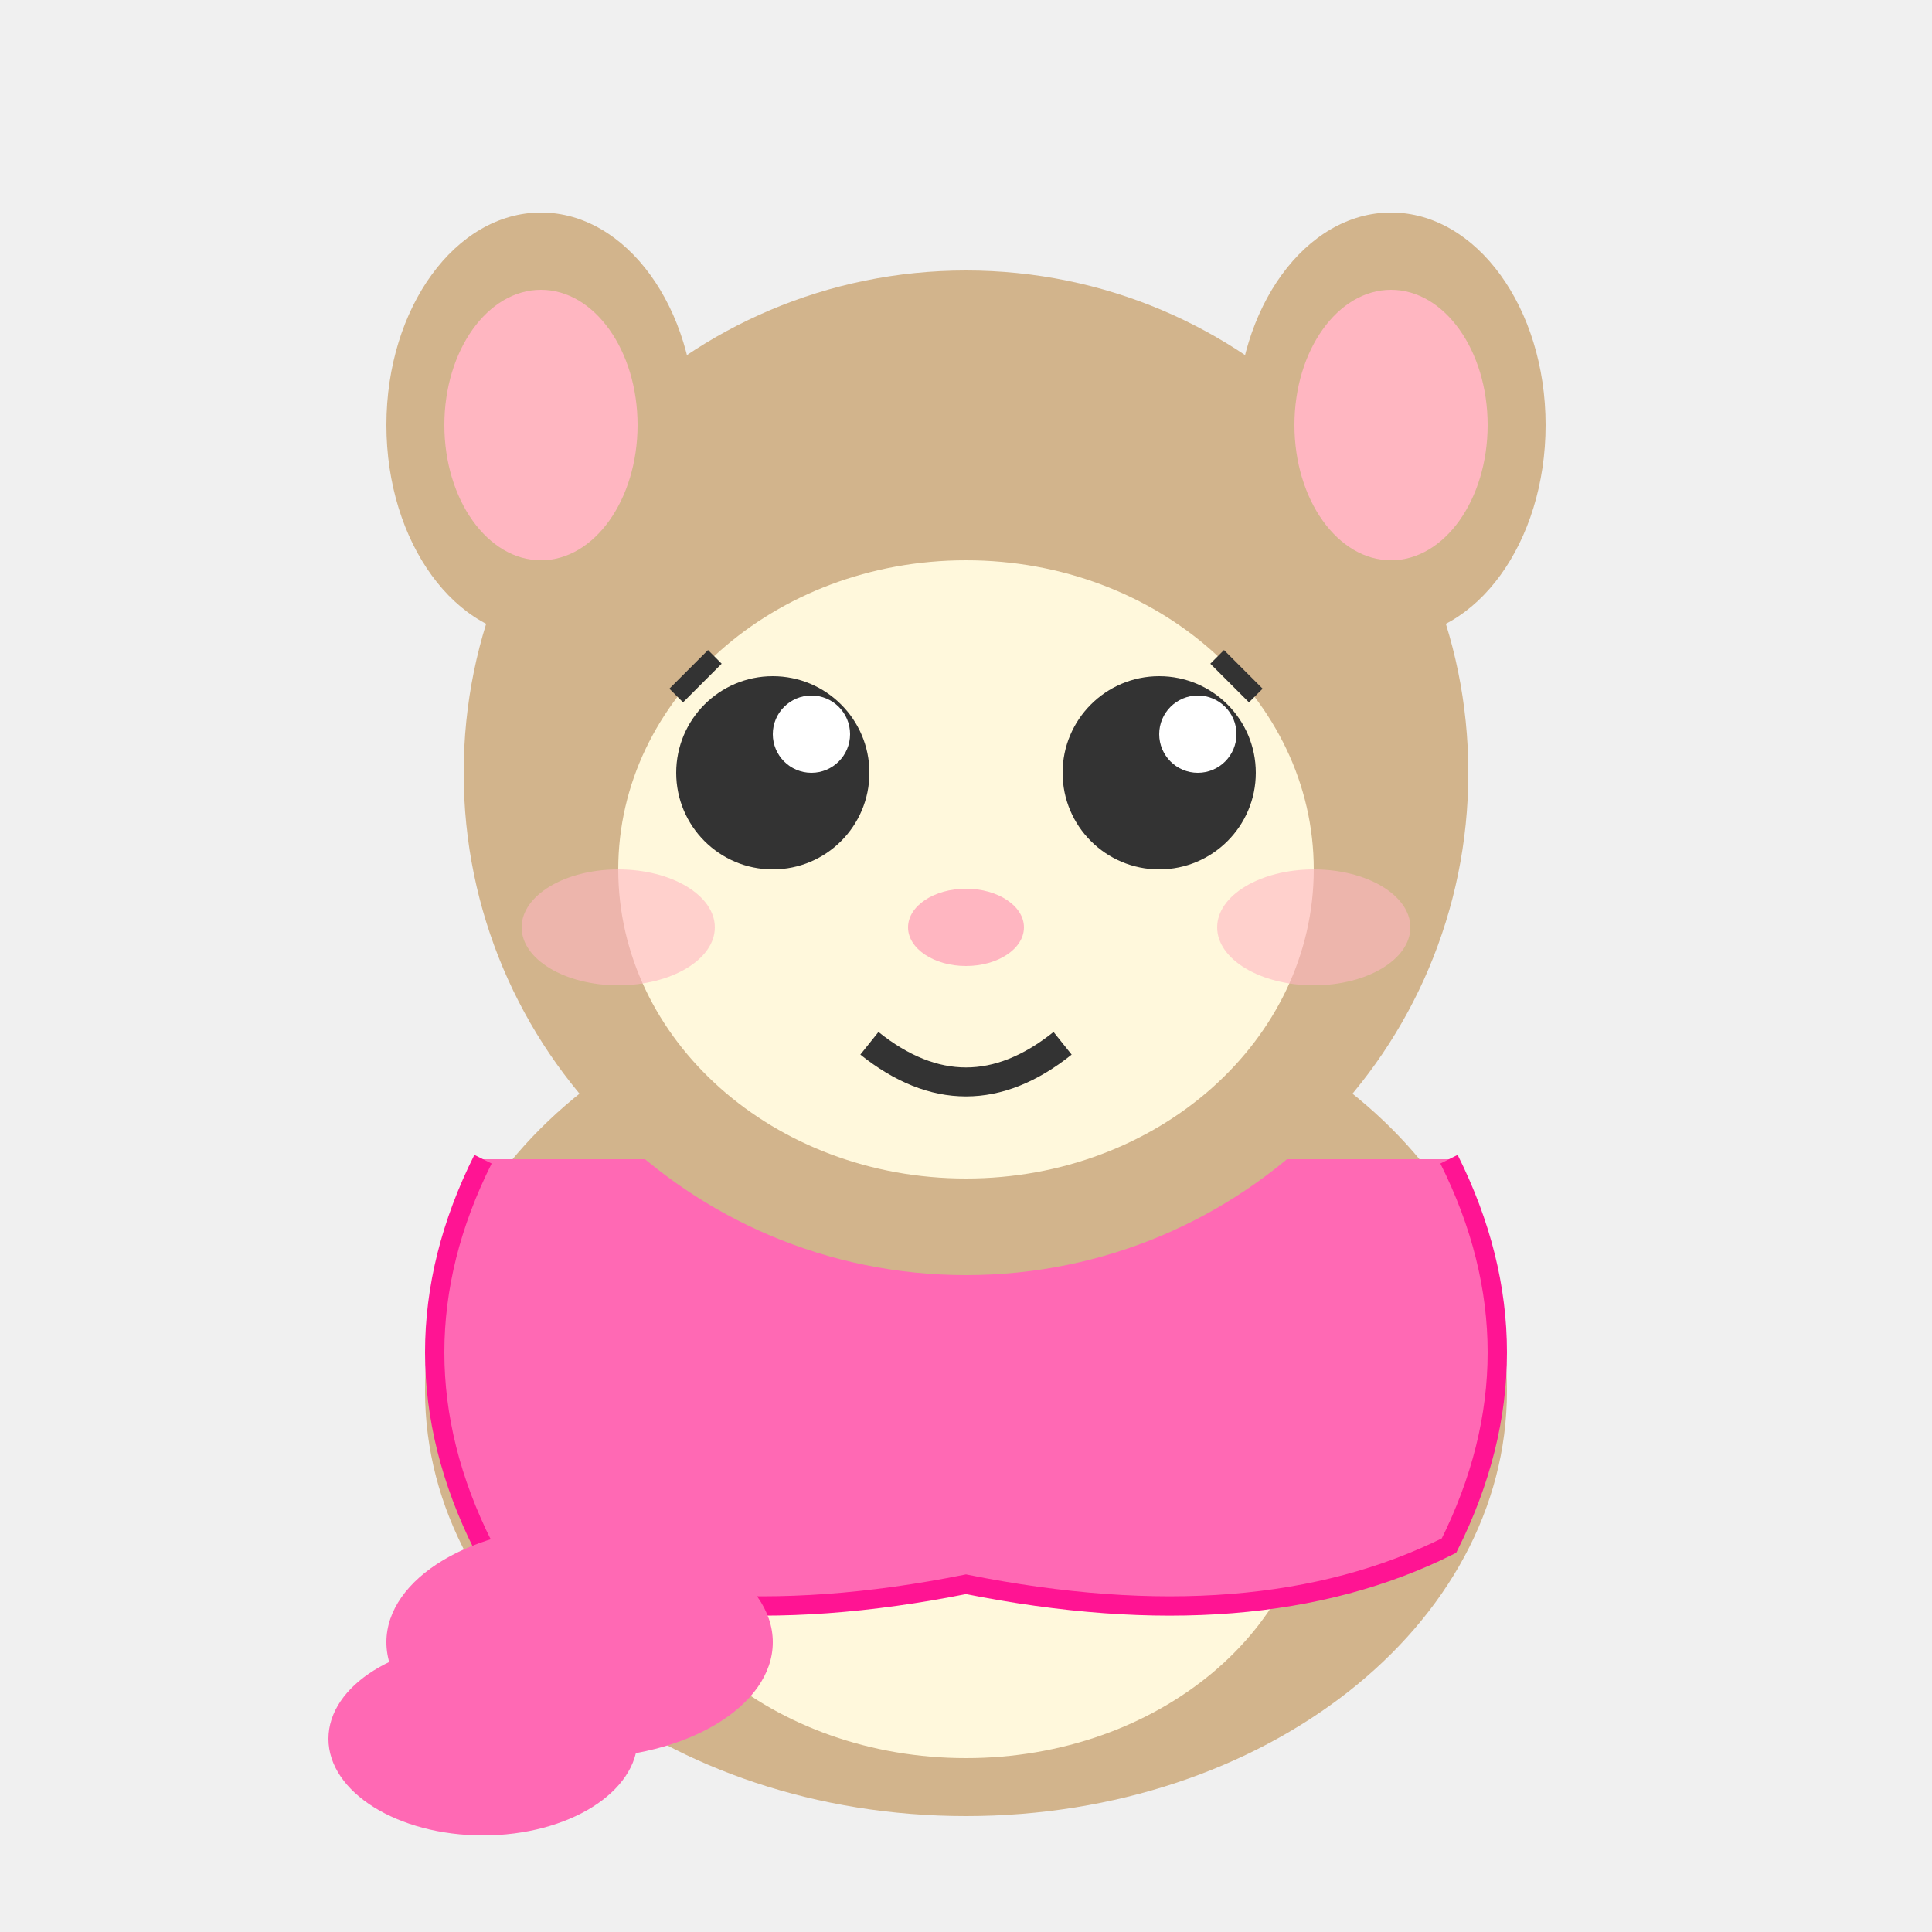
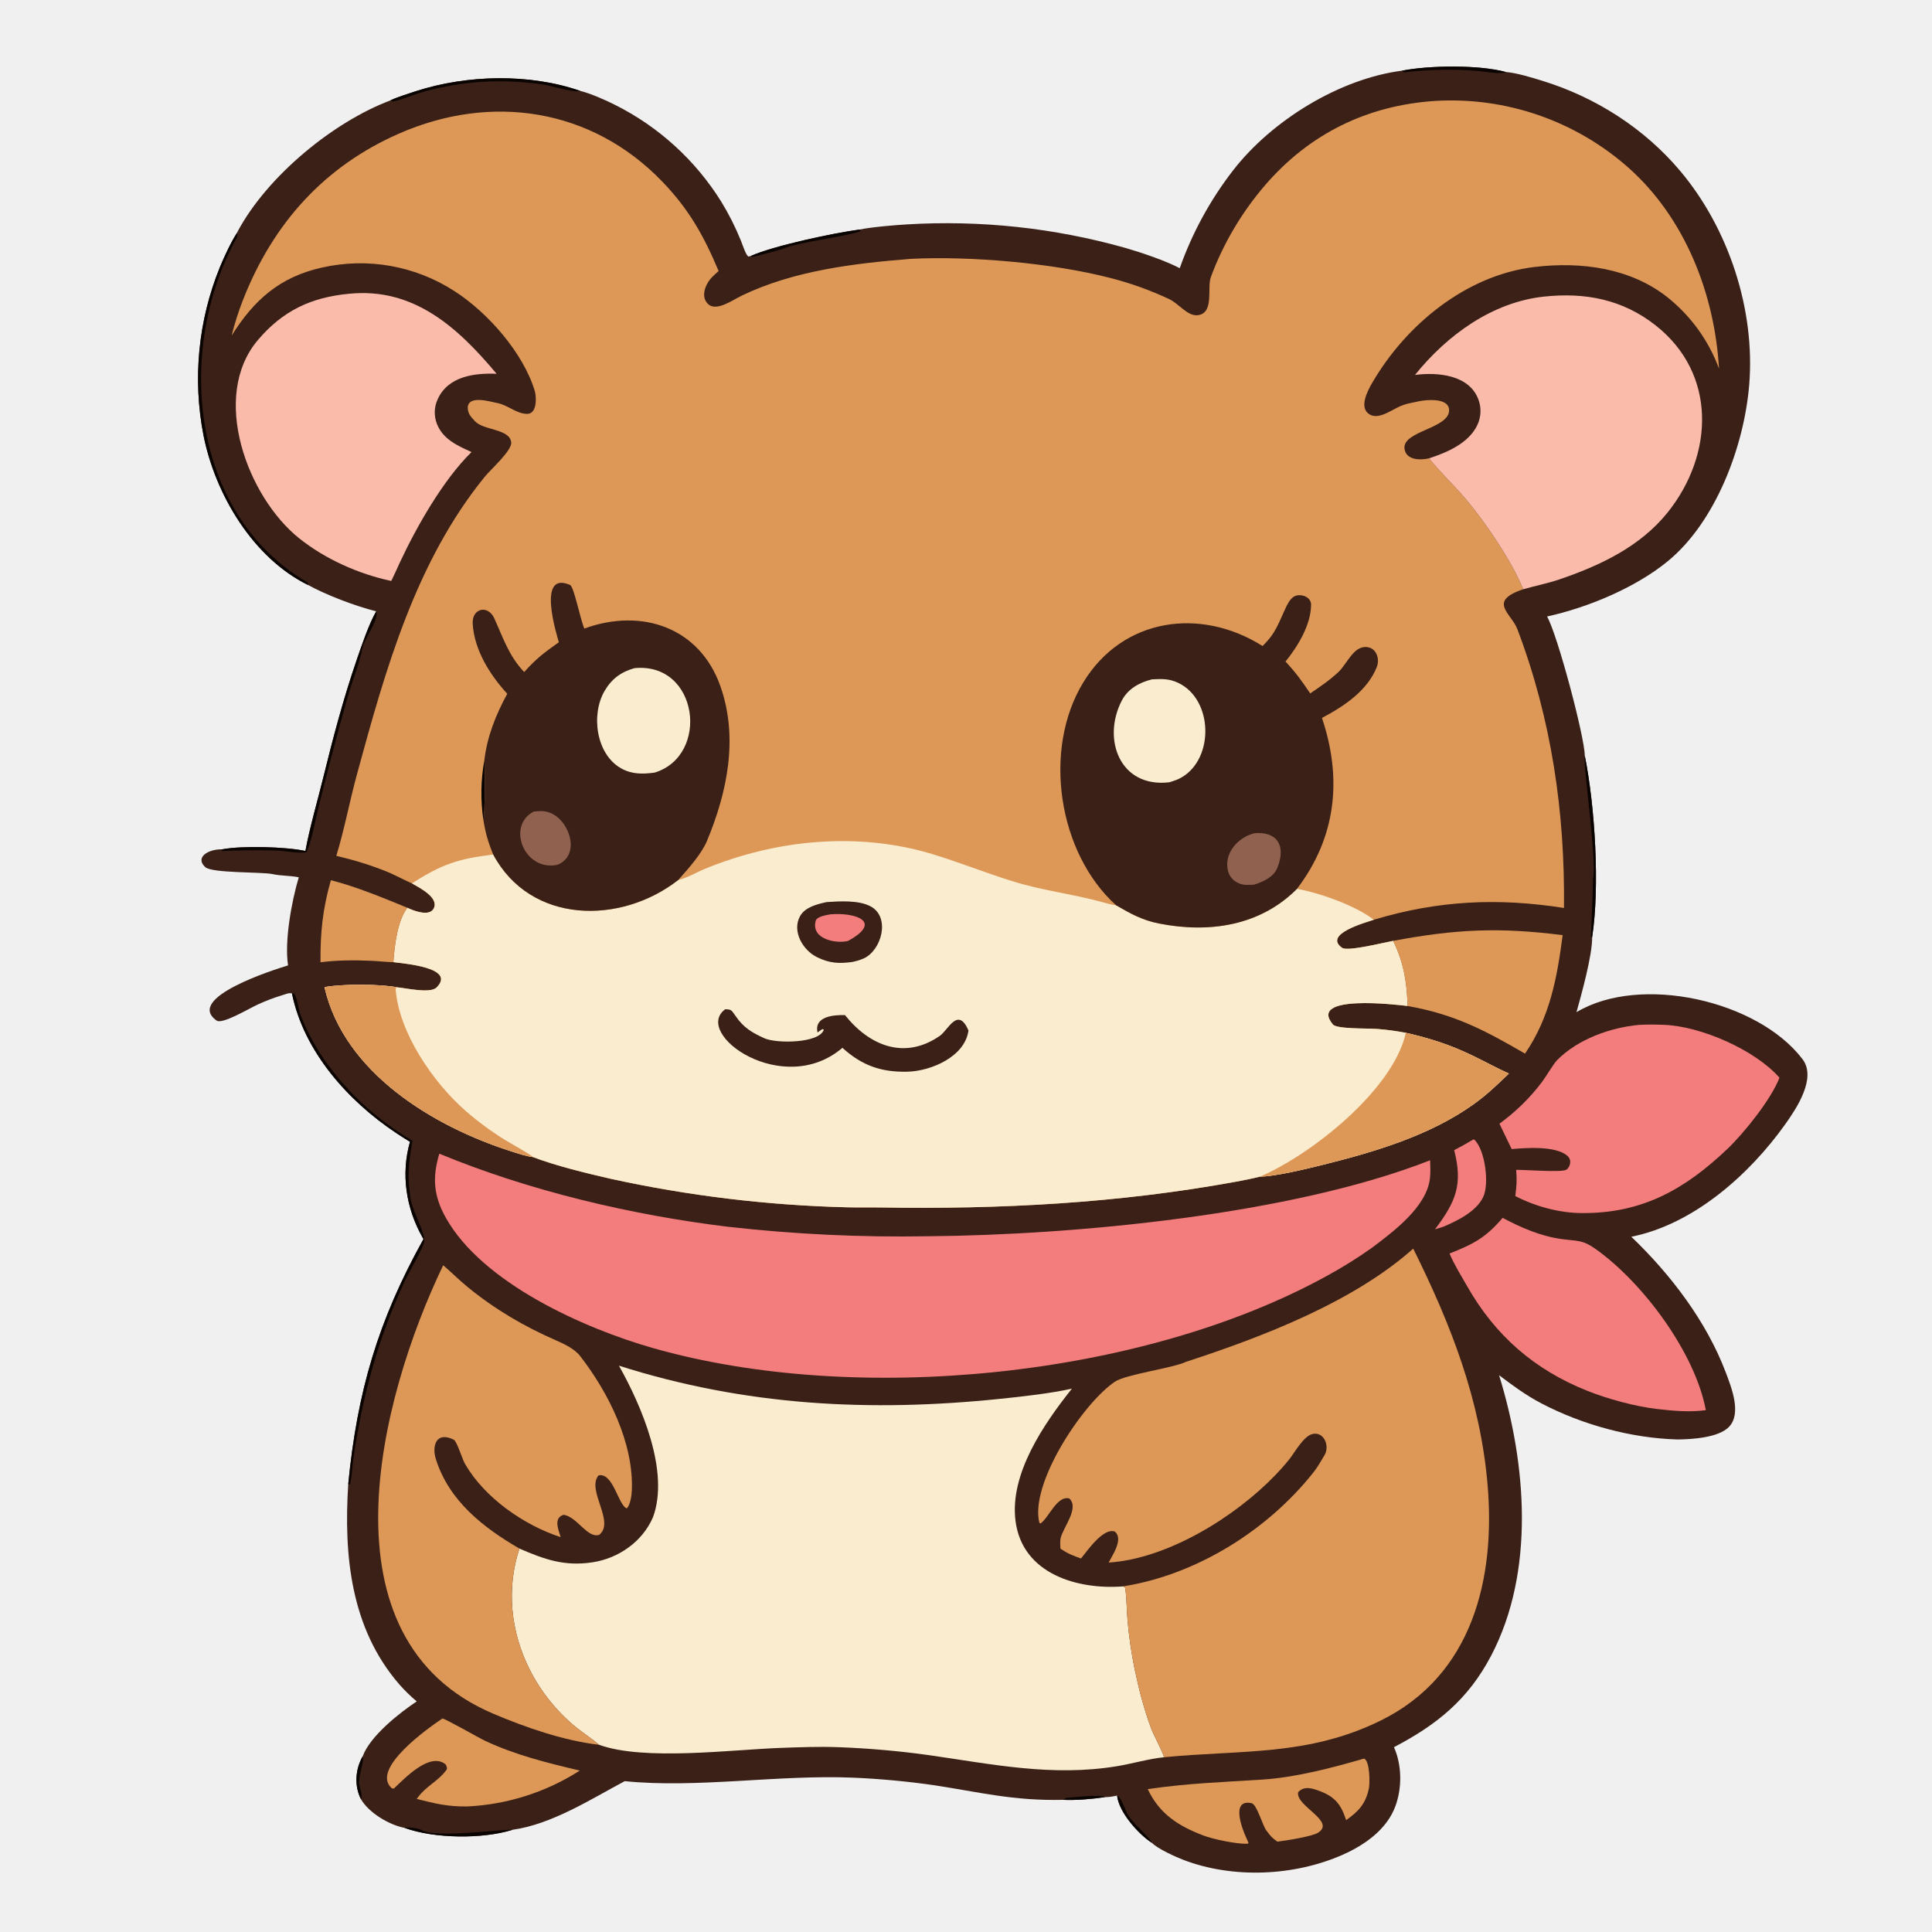
- <svg xmlns="http://www.w3.org/2000/svg" viewBox="0 0 100 100">
-   <ellipse cx="50" cy="72" rx="28" ry="22" fill="#D2B48C" />
-   <ellipse cx="50" cy="76" rx="18" ry="15" fill="#FFF8DC" />
-   <path d="M 25 60 Q 20 70 25 80 Q 35 85 50 82 Q 65 85 75 80 Q 80 70 75 60" fill="#FF69B4" stroke="#FF1493" stroke-width="1" />
-   <ellipse cx="30" cy="85" rx="10" ry="6" fill="#FF69B4" />
-   <ellipse cx="25" cy="90" rx="8" ry="5" fill="#FF69B4" />
-   <circle cx="50" cy="40" r="26" fill="#D2B48C" />
-   <ellipse cx="50" cy="45" rx="18" ry="16" fill="#FFF8DC" />
-   <ellipse cx="28" cy="22" rx="8" ry="11" fill="#D2B48C" />
-   <ellipse cx="28" cy="22" rx="5" ry="7" fill="#FFB6C1" />
-   <ellipse cx="72" cy="22" rx="8" ry="11" fill="#D2B48C" />
-   <ellipse cx="72" cy="22" rx="5" ry="7" fill="#FFB6C1" />
-   <circle cx="40" cy="40" r="5" fill="#333" />
-   <circle cx="60" cy="40" r="5" fill="#333" />
-   <circle cx="42" cy="38" r="2" fill="#FFF" />
-   <circle cx="62" cy="38" r="2" fill="#FFF" />
-   <path d="M 35 36 L 37 34" stroke="#333" stroke-width="1" />
-   <path d="M 65 36 L 63 34" stroke="#333" stroke-width="1" />
-   <ellipse cx="50" cy="48" rx="3" ry="2" fill="#FFB6C1" />
-   <ellipse cx="32" cy="48" rx="5" ry="3" fill="#FFB6C1" opacity="0.6" />
-   <ellipse cx="68" cy="48" rx="5" ry="3" fill="#FFB6C1" opacity="0.6" />
-   <path d="M 45 54 Q 50 58 55 54" fill="none" stroke="#333" stroke-width="1.5" />
+ <svg xmlns="http://www.w3.org/2000/svg" version="1.1" style="display: block;" viewBox="0 0 2048 2048" width="1024" height="1024" preserveAspectRatio="none">
+   <path transform="translate(0,0)" fill="rgb(58,32,23)" d="M 1486.16 74.921 C 1514.77 69.245 1567.9 68.55 1596.26 76.318 C 1608.09 77.354 1623.7 82.17 1635.27 85.751 C 1691.57 103.171 1743.04 136.022 1781.15 181.299 C 1832.53 242.349 1860.82 328.593 1854.22 408.069 C 1848.85 472.87 1818.92 553.257 1767.66 595.128 C 1733.47 623.062 1683.18 644.016 1639.95 653.516 C 1650.88 672.511 1679.68 780.546 1679.99 801.328 C 1690.72 854.469 1696.01 939.903 1687.76 993.298 C 1688.05 1012.4 1676.3 1054.53 1671.14 1072.95 C 1738.95 1032.32 1863.41 1060.49 1910.74 1122.77 C 1925.95 1142.79 1904.37 1174.95 1892.64 1191.46 C 1854.53 1245.09 1795.28 1297.82 1729.27 1311.01 C 1770.97 1351 1808.79 1400.47 1829.39 1454.83 C 1835.35 1470.57 1846.52 1498.5 1832.69 1512.66 C 1821.58 1524.04 1793.59 1525.75 1778.28 1525.89 C 1729.3 1524.57 1677.18 1510.29 1633.76 1487.56 C 1617.41 1479 1603.54 1468.65 1589.08 1457.79 C 1617.97 1551.27 1627.54 1665.98 1580.53 1755.34 C 1556.11 1801.74 1523.11 1828.3 1477.67 1852.08 C 1486.08 1871.07 1486.37 1894.9 1479.24 1914.47 C 1470.22 1939.19 1446.76 1955.75 1423.34 1966.1 C 1371.93 1988.81 1307.12 1991.71 1254.4 1971.53 C 1246.58 1968.54 1226.85 1959.65 1221.12 1953.52 C 1206.86 1944.38 1185.92 1920.9 1184.18 1903.42 C 1179.64 1904.26 1176.13 1905.12 1171.49 1905.03 C 1157.19 1907.09 1141.37 1908.5 1126.93 1907.91 C 1073.75 1909.09 1039.15 1899.83 989.058 1892.25 C 961.039 1888.25 932.841 1885.63 904.565 1884.41 C 824.517 1881.06 739.05 1895.87 662.242 1888.1 C 626.47 1907.14 585.144 1933.77 543.317 1939.65 C 511.484 1949.65 460.478 1949.13 428.842 1937.62 C 412.74 1934.62 390.97 1921.7 382.622 1907.2 C 375.417 1893.13 376.622 1875.33 384.465 1861.78 C 392.15 1840.38 423.657 1815.56 441.74 1803.56 C 435.22 1798.08 429.116 1792.12 423.478 1785.73 C 371.658 1726.19 364.283 1648.64 369.157 1573.03 C 378.781 1475.1 400.636 1400.17 448.916 1313.47 C 448.545 1312.85 448.183 1312.23 447.829 1311.61 C 430.377 1280.72 424.861 1244.67 434.594 1210.36 C 429.667 1207.34 424.793 1204.23 419.975 1201.04 C 368.89 1167.07 322.006 1114.56 309.517 1053.11 C 306.209 1052.17 303.498 1053.68 299.641 1054.82 C 290.592 1057.55 281.743 1060.91 273.159 1064.86 C 264.695 1068.68 235.707 1086.07 229.735 1081.91 C 195.064 1057.79 291.509 1027.54 305.345 1023.36 C 301.401 997.399 309.108 955.403 316.709 929.975 C 307.853 928.095 298.16 928.591 289.011 926.592 C 277.501 924.077 224.67 925.821 217.513 919.142 C 206.532 908.895 220.382 900.039 235.609 900.284 C 256.289 896.345 303.197 897.559 323.761 902.065 C 328.25 877.411 336.641 848.904 342.65 824.413 C 352.908 782.608 364.041 740.449 378.042 699.765 C 382.836 685.836 391.292 660.707 398.841 648.029 C 376.604 642.451 346.276 630.93 326.533 620.118 C 268.069 591.292 228.206 524.05 215.774 461.729 C 204.021 401.702 210.088 339.548 233.228 282.927 C 237.434 272.667 245.192 255.879 251.449 246.578 C 251.589 246.193 251.729 245.808 251.869 245.423 C 283.838 185.834 354.252 128.808 413.828 106.462 L 415.16 105.802 C 420.54 103.2 434.988 98.555 440.968 96.628 C 495.029 79.207 561.176 77.63 615.077 96.35 C 625.806 98.967 642.151 106.179 651.794 111.079 C 698.083 134.223 737.074 169.71 764.463 213.62 C 772.592 226.875 779.605 240.782 785.43 255.199 C 786.847 258.671 790.841 271.13 793.488 271.96 L 795.734 271.407 C 820.368 260.376 884.057 246.941 911.043 243.359 C 922.971 240.761 949.139 238.574 961.255 237.877 C 1039.34 233.141 1117.66 241.566 1192.94 262.799 C 1209.81 267.685 1234.97 276.131 1250.57 284.294 C 1263.77 246.93 1282.86 211.919 1307.13 180.593 C 1347.99 127.822 1419.78 83.492 1486.16 74.921 z" />
+   <path transform="translate(0,0)" fill="rgb(9,4,2)" d="M 309.517 1053.11 L 311.368 1052.9 C 315.18 1057.36 316.197 1069.36 318.336 1075.09 C 339.181 1130.96 386.762 1179.83 437.134 1209.13 C 433.287 1234.06 431.403 1244.18 435.054 1269.81 C 437.122 1284.32 451.436 1307.34 449.602 1316.48 C 448.126 1323.84 432.866 1349.67 428.479 1359.18 C 404.388 1411.37 389.101 1462.61 379.01 1518.72 C 377.137 1528.78 375.538 1538.88 374.214 1549.03 C 373.336 1556.3 372.829 1566.42 371.12 1573.18 L 369.991 1573.9 L 369.157 1573.03 C 378.781 1475.1 400.636 1400.17 448.916 1313.47 C 448.545 1312.85 448.183 1312.23 447.829 1311.61 C 430.377 1280.72 424.861 1244.67 434.594 1210.36 C 429.667 1207.34 424.793 1204.23 419.975 1201.04 C 368.89 1167.07 322.006 1114.56 309.517 1053.11 z" />
+   <path transform="translate(0,0)" fill="rgb(9,4,2)" d="M 251.449 246.578 C 251.727 248.356 251.946 250.226 251.04 251.86 C 186.01 369.11 201.113 543.325 324.511 616.513 C 326.429 617.651 326.234 618.099 326.533 620.118 C 268.069 591.292 228.206 524.05 215.774 461.729 C 204.021 401.702 210.088 339.548 233.228 282.927 C 237.434 272.667 245.192 255.879 251.449 246.578 z" />
+   <path transform="translate(0,0)" fill="rgb(9,4,2)" d="M 398.841 648.029 C 401.927 657.01 386.037 677.426 384.314 686.358 C 380.674 705.231 373.252 721.82 368.132 740.182 C 357.17 779.08 346.879 818.164 337.263 857.416 C 335.421 864.672 328.346 900.108 324.519 903.351 C 317.607 905.1 302.346 901.82 292.896 901.607 C 273.751 901.093 254.594 901.268 235.463 902.131 L 234.834 901.191 L 235.609 900.284 C 256.289 896.345 303.197 897.559 323.761 902.065 C 328.25 877.411 336.641 848.904 342.65 824.413 C 352.908 782.608 364.041 740.449 378.042 699.765 C 382.836 685.836 391.292 660.707 398.841 648.029 z" />
+   <path transform="translate(0,0)" fill="rgb(9,4,2)" d="M 413.828 106.462 L 415.16 105.802 C 420.54 103.2 434.988 98.555 440.968 96.628 C 495.029 79.207 561.176 77.63 615.077 96.35 C 609.551 98.786 584.588 90.956 576.374 89.719 C 533.171 83.216 490.989 85.628 448.834 97.325 C 438.573 100.172 426.965 105.446 416.546 107.636 L 413.828 106.462 z" />
+   <path transform="translate(0,0)" fill="rgb(9,4,2)" d="M 1687.76 993.298 C 1687.1 993.77 1687.55 993.564 1686.29 993.496 C 1686.56 994.927 1689.05 930.059 1688.55 931.847 C 1693.32 914.873 1677.34 805.788 1679.99 801.328 C 1690.72 854.469 1696.01 939.903 1687.76 993.298 z" />
+   <path transform="translate(0,0)" fill="rgb(9,4,2)" d="M 911.043 243.359 L 912.497 244.748 C 907.574 248.79 841.993 257.61 830.72 263.406 C 828.521 264.536 799.623 272.231 797.72 272.284 L 795.734 271.407 C 820.368 260.376 884.057 246.941 911.043 243.359 z" />
+   <path transform="translate(0,0)" fill="rgb(9,4,2)" d="M 1486.16 74.921 C 1514.77 69.245 1567.9 68.55 1596.26 76.318 C 1591.9 79.14 1575.31 76.057 1568.58 75.442 C 1543.17 73.12 1517.87 73.497 1492.52 76.241 C 1487.96 76.735 1488.61 77.004 1486.16 74.921 z" />
+   <path transform="translate(0,0)" fill="rgb(9,4,2)" d="M 428.842 1937.62 C 431.963 1936.36 444.221 1938.19 446.32 1939.64 C 460.418 1949.37 540.187 1938.05 543.317 1939.65 C 511.484 1949.65 460.478 1949.13 428.842 1937.62 z" />
+   <path transform="translate(0,0)" fill="rgb(9,4,2)" d="M 1184.18 1903.42 L 1185.5 1904.27 C 1188.2 1906.02 1192.82 1917.82 1194.41 1921.56 C 1198.48 1931.09 1218.78 1947.39 1221.12 1953.52 C 1206.86 1944.38 1185.92 1920.9 1184.18 1903.42 z" />
+   <path transform="translate(0,0)" fill="rgb(9,4,2)" d="M 384.465 1861.78 C 386.482 1867.84 379.108 1883.29 380.967 1892.49 C 382.055 1897.87 384.67 1902.99 382.622 1907.2 C 375.417 1893.13 376.622 1875.33 384.465 1861.78 z" />
+   <path transform="translate(0,0)" fill="rgb(9,4,2)" d="M 1126.93 1907.91 C 1127.56 1907.43 1129.62 1905.83 1130.41 1905.78 C 1138.58 1905.25 1165.3 1901.8 1171.49 1905.03 C 1157.19 1907.09 1141.37 1908.5 1126.93 1907.91 z" />
+   <path transform="translate(0,0)" fill="rgb(221,152,87)" d="M 761.784 287.332 C 759.39 289.364 757.082 291.497 754.868 293.723 C 747.872 300.862 741.889 314.877 751.107 322.765 C 759.821 330.223 777.037 317.881 785.699 313.677 C 840.774 286.951 904.869 279.213 965.259 274.411 C 1028.91 271.178 1116.5 278.868 1177.73 294.852 C 1198.99 300.318 1219.69 307.778 1239.56 317.133 C 1249.56 321.825 1258.92 335.5 1269.77 334.12 C 1287.38 331.88 1279.35 305.321 1283.52 293.884 C 1296.4 258.578 1316.5 224.836 1340.94 196.416 C 1388.03 141.676 1449.64 111.6 1521.54 106.966 C 1596.49 102.549 1670.12 128.036 1726.3 177.837 C 1786.36 231.264 1817.6 311.702 1822.23 390.784 C 1811.31 361.181 1792.53 335.112 1767.91 315.381 C 1728.45 283.926 1675.87 277.133 1626.72 283.001 C 1554.27 291.652 1490.47 344.082 1454.58 405.872 C 1449.66 414.346 1440.45 431.752 1451.34 439.009 C 1462.1 446.177 1477.31 432.364 1487.73 429.318 C 1493.02 427.267 1499.03 426.647 1504.41 425.294 C 1512.8 423.623 1535.41 421.679 1536.09 434.261 C 1537.19 454.499 1485.8 456.621 1488.87 476.027 C 1490.68 487.49 1504.86 488.184 1514.88 485.831 C 1526.79 500.724 1541.4 514.485 1553.4 528.559 C 1573.86 552.548 1603.05 595.473 1614.65 624.646 C 1576.46 637.514 1602.08 649.994 1608.55 667.104 C 1644.68 762.555 1658.99 860.879 1657.88 962.487 C 1587.98 951.512 1524.38 954.449 1456.24 974.99 C 1447.04 978.142 1402.42 990.227 1422.65 1004.73 C 1428.51 1008.93 1468.01 998.881 1476.83 997.341 C 1488.17 1021.28 1491.11 1040.16 1492.14 1066.4 C 1480.75 1065 1386.01 1053.62 1412.95 1085.99 C 1417.07 1090.95 1449.46 1089.93 1460 1090.73 C 1470.15 1091.54 1480.25 1092.9 1490.26 1094.8 C 1516.22 1100.87 1535.88 1107.03 1560.16 1118.6 C 1573.01 1124.72 1586.76 1132.41 1599.46 1138.01 C 1587.13 1149.82 1576.27 1160.35 1562.25 1170.39 C 1515.62 1203.79 1457.26 1221.02 1402.2 1234.75 C 1385.68 1238.87 1352.1 1247.07 1335.72 1247.27 C 1327.25 1249.37 1318.9 1251.06 1310.31 1252.63 C 1186.07 1275.42 1060.18 1282.05 934.074 1279.98 C 921.635 1279.78 909.245 1280.1 896.824 1279.76 C 812.979 1277.63 729.525 1267.54 647.589 1249.62 C 623.1 1244.06 588.442 1235.6 565.043 1226.57 C 557.544 1225.58 549.048 1222.73 541.771 1220.4 C 459.522 1194.15 364.624 1137.11 343.981 1046.44 C 361.781 1042.96 402.924 1043.05 420.683 1046.55 C 430.278 1047.34 456.064 1053.53 462.828 1046.72 C 483.855 1025.55 427.931 1021.47 417.023 1019.93 C 418.178 1003.12 421.165 976.154 431.782 962.264 C 437.906 965.227 455.271 972.202 459.837 962.861 C 465.387 951.51 445.07 941.253 436.737 936.434 C 433.862 935.474 417.596 927.081 412.686 925.06 C 393.446 917.138 376.651 912.044 356.505 907.235 C 365.101 879.136 370.611 849.325 378.358 820.93 C 408.45 710.442 440.408 595.518 514.084 505.105 C 520.203 497.597 542.604 477.762 541.908 469.102 C 540.722 454.353 512.127 456.364 503.414 446.396 C 499.839 442.306 495.99 439.245 495.849 432.44 C 495.886 418.275 519.879 425.867 526.994 427.204 C 538.579 429.382 547.415 438.703 558.834 438.733 C 569.233 438.76 568.771 421.532 567.01 414.87 C 554.838 373.935 516.798 331.067 481.71 308.575 C 440.089 281.636 389.346 272.663 341.01 283.697 C 296.461 293.681 269.118 318.138 245.522 355.74 C 248.829 342.542 252.992 329.574 257.985 316.918 C 289.63 236.835 343.641 176.336 423.138 141.533 C 520.764 98.793 626.905 114.72 701.776 192.212 C 730.268 221.702 745.947 249.737 761.784 287.332 z" />
+   <path transform="translate(0,0)" fill="rgb(250,236,206)" d="M 719.033 932.784 C 728.363 930.782 738.524 924.57 747.459 920.908 C 823.128 889.896 909.446 881.496 988.328 905.377 C 1016.87 914.019 1045.77 925.668 1074.36 934.46 C 1105.1 944.003 1136.97 947.637 1167.93 956.141 C 1172.69 957.45 1178.13 959.15 1183.02 959.576 C 1198.52 968.571 1210.85 975.44 1228.5 978.936 C 1281.72 989.474 1335.8 981.495 1374.85 942.225 C 1398.41 946.309 1437.37 960.064 1456.24 974.99 C 1447.04 978.142 1402.42 990.227 1422.65 1004.73 C 1428.51 1008.93 1468.01 998.881 1476.83 997.341 C 1488.17 1021.28 1491.11 1040.16 1492.14 1066.4 C 1480.75 1065 1386.01 1053.62 1412.95 1085.99 C 1417.07 1090.95 1449.46 1089.93 1460 1090.73 C 1470.15 1091.54 1480.25 1092.9 1490.26 1094.8 C 1516.22 1100.87 1535.88 1107.03 1560.16 1118.6 C 1573.01 1124.72 1586.76 1132.41 1599.46 1138.01 C 1587.13 1149.82 1576.27 1160.35 1562.25 1170.39 C 1515.62 1203.79 1457.26 1221.02 1402.2 1234.75 C 1385.68 1238.87 1352.1 1247.07 1335.72 1247.27 C 1327.25 1249.37 1318.9 1251.06 1310.31 1252.63 C 1186.07 1275.42 1060.18 1282.05 934.074 1279.98 C 921.635 1279.78 909.245 1280.1 896.824 1279.76 C 812.979 1277.63 729.525 1267.54 647.589 1249.62 C 623.1 1244.06 588.442 1235.6 565.043 1226.57 C 557.544 1225.58 549.048 1222.73 541.771 1220.4 C 459.522 1194.15 364.624 1137.11 343.981 1046.44 C 361.781 1042.96 402.924 1043.05 420.683 1046.55 C 430.278 1047.34 456.064 1053.53 462.828 1046.72 C 483.855 1025.55 427.931 1021.47 417.023 1019.93 C 418.178 1003.12 421.165 976.154 431.782 962.264 C 437.906 965.227 455.271 972.202 459.837 962.861 C 465.387 951.51 445.07 941.253 436.737 936.434 C 468.152 916.131 485.827 910.312 522.833 905.835 C 562.351 979.696 657.808 980.596 719.033 932.784 z" />
+   <path transform="translate(0,0)" fill="rgb(221,152,87)" d="M 1490.26 1094.8 C 1516.22 1100.87 1535.88 1107.03 1560.16 1118.6 C 1573.01 1124.72 1586.76 1132.41 1599.46 1138.01 C 1587.13 1149.82 1576.27 1160.35 1562.25 1170.39 C 1515.62 1203.79 1457.26 1221.02 1402.2 1234.75 C 1385.68 1238.87 1352.1 1247.07 1335.72 1247.27 C 1390.89 1223.55 1476.95 1154.87 1490.26 1094.8 z" />
+   <path transform="translate(0,0)" fill="rgb(221,152,87)" d="M 343.981 1046.44 C 361.781 1042.96 402.924 1043.05 420.683 1046.55 L 419.363 1048 C 422.498 1094.38 459.334 1147.75 493.742 1177.73 C 506.622 1188.93 520.378 1199.09 534.877 1208.1 C 540.981 1211.88 561.432 1223.11 565.043 1226.57 C 557.544 1225.58 549.048 1222.73 541.771 1220.4 C 459.522 1194.15 364.624 1137.11 343.981 1046.44 z" />
+   <path transform="translate(0,0)" fill="rgb(58,32,23)" d="M 768.695 1069.87 C 775.832 1069.91 775.364 1071.11 779.736 1077 C 788.204 1089.45 797.199 1094.64 810.233 1100.58 C 822.909 1106.36 868.553 1106.14 873.28 1091.49 L 871.913 1090.83 C 870.074 1091.96 868.329 1093.15 866.617 1094.46 C 862.787 1077.28 883.948 1075.73 895.726 1076.05 C 921.809 1108.82 959.194 1123.77 996.26 1098.04 C 1005.14 1091.88 1015.38 1066.57 1026.61 1092.27 C 1023.04 1120.13 986.851 1135.43 962.019 1136.04 C 934.034 1136.72 913.638 1129.46 892.998 1110.73 C 830.07 1164.57 733.873 1095.77 768.695 1069.87 z" />
+   <path transform="translate(0,0)" fill="rgb(58,32,23)" d="M 876.385 956.227 C 890.332 955.337 910.89 953.961 923.452 961.114 C 943.906 972.76 934.508 1007.32 915.627 1015.95 C 911.245 1017.95 907.834 1018.74 903.176 1019.79 C 889.159 1021.54 879.521 1021.26 865.887 1014.54 C 850.95 1007.17 839.198 986.957 848.172 971.003 C 853.479 961.568 866.302 958.39 876.385 956.227 z" />
+   <path transform="translate(0,0)" fill="rgb(243,125,124)" d="M 880.358 969.216 C 906.614 967.024 936.558 976.927 898.9 997.436 C 886.822 1000.61 859.437 995.795 864.661 976.149 C 865.894 971.514 875.698 970.095 880.358 969.216 z" />
+   <path transform="translate(0,0)" fill="rgb(58,32,23)" d="M 1338.35 684.783 C 1353.07 670.543 1355.4 659.852 1364.17 641.682 C 1366.4 637.576 1369.39 632.515 1374.2 631.326 C 1380.88 629.674 1389.82 633.256 1389.79 641.111 C 1389.7 662.379 1375.6 685.351 1362.71 701.265 C 1374.14 713.617 1379.53 721.293 1388.86 735.04 C 1399.59 727.771 1409.13 721.36 1418.74 712.428 C 1428.23 703.605 1435.56 682.336 1451.11 686.336 C 1459.62 688.525 1462.5 699.163 1459.57 706.736 C 1449.68 732.25 1424.53 748.753 1401.34 761.031 C 1423.08 825.668 1416.36 887.725 1374.85 942.225 C 1335.8 981.495 1281.72 989.474 1228.5 978.936 C 1210.85 975.44 1198.52 968.571 1183.02 959.576 C 1121.47 903.964 1104.91 794.362 1148.43 723.196 C 1190.2 654.893 1272.45 643.308 1338.35 684.783 z" />
+   <path transform="translate(0,0)" fill="rgb(250,236,206)" d="M 1221.09 720.143 C 1231.43 719.592 1239.16 719.244 1248.91 723.839 C 1285.71 741.194 1287.46 803.252 1252.95 823.853 C 1248.69 826.397 1244.29 827.757 1239.62 829.24 C 1187.04 835.484 1167.98 783.466 1189.13 742.696 C 1195.62 730.167 1207.66 723.52 1221.09 720.143 z" />
+   <path transform="translate(0,0)" fill="rgb(144,97,78)" d="M 1329.85 883.218 C 1354.23 881.22 1363.5 896.877 1353.94 920.181 C 1350.04 929.7 1338.87 934.923 1329.26 937.785 C 1322.28 938.084 1317.05 938.744 1310.76 935.102 C 1306.14 932.477 1302.83 928.033 1301.64 922.852 C 1297.24 904.329 1312.41 887.43 1329.85 883.218 z" />
+   <path transform="translate(0,0)" fill="rgb(58,32,23)" d="M 592.411 680.8 C 590.375 673.669 568.489 604.354 604.311 620.116 C 608.474 621.948 614.942 655.854 619.382 666.307 C 680.049 644.12 741.9 664.921 763.845 727.962 C 782.797 782.406 770.99 839.718 749.371 891.527 C 743.281 905.896 729.17 921.29 719.033 932.784 C 657.808 980.596 562.351 979.696 522.833 905.835 C 517.406 892.801 514.63 882.929 512.394 869.158 C 514.058 863.729 514.486 812.274 513.347 806.426 C 516.435 780.49 525.392 758.108 537.72 735.423 C 519.563 715.68 502.852 689.373 501.083 661.402 C 500.039 644.902 516.853 640.751 523.759 655.033 C 533.521 676.309 539.01 694.73 555.621 712.391 C 568.891 697.748 576.194 692.347 592.411 680.8 z" />
+   <path transform="translate(0,0)" fill="rgb(250,236,206)" d="M 672.645 708.252 C 740.507 701.717 752.837 801.003 693.891 819.001 C 681.476 820.642 670.034 820.94 658.632 814.609 C 631.741 799.68 626.198 757.379 640.99 732.235 C 648.526 719.425 658.601 712.148 672.645 708.252 z" />
+   <path transform="translate(0,0)" fill="rgb(144,97,78)" d="M 565.743 860.295 C 571.929 859.703 576.739 859.241 582.711 861.433 C 603.378 869.016 616.376 906.191 591.019 916.701 C 555.622 924.234 536.567 875.253 565.743 860.295 z" />
+   <path transform="translate(0,0)" fill="rgb(9,4,2)" d="M 513.347 806.426 C 514.486 812.274 514.058 863.729 512.394 869.158 C 509.311 848.334 509.633 827.147 513.347 806.426 z" />
+   <path transform="translate(0,0)" fill="rgb(250,236,206)" d="M 656.103 1447.69 C 789.596 1490.13 921.621 1497.18 1060.69 1482.77 C 1083.03 1480.46 1114.83 1476.94 1136.28 1472 C 1106.39 1509.62 1070.14 1562.22 1076.48 1612.16 C 1083.64 1668.58 1142.35 1685.31 1190.35 1681.65 L 1192.5 1682.46 C 1193.96 1687.5 1194.57 1709.54 1195.17 1716.66 C 1196.68 1734.52 1199.25 1752.28 1202.87 1769.84 C 1207.32 1790.94 1212.63 1811.46 1220.1 1831.76 C 1222.91 1839.4 1232.25 1856.33 1233.96 1862.74 C 1217.52 1864.41 1200.66 1869.49 1184.26 1872.21 C 1115.32 1883.61 1052.12 1870.16 984.454 1860.49 C 953.063 1856.12 921.472 1853.33 889.801 1852.13 C 868.695 1851.28 848.442 1852.11 827.687 1852.84 C 775.739 1854.66 682.743 1866.89 635.062 1849.55 C 629.302 1844.49 617.564 1836.56 610.878 1831.19 C 590.327 1814.41 573.509 1793.52 561.503 1769.85 C 541.377 1729.81 536.499 1684.3 550.611 1641.58 C 577.131 1652.95 597.923 1660.59 627.798 1656.16 C 655.24 1652.08 680.745 1634.63 692.125 1608.5 C 710.18 1559.88 679.887 1489.99 656.103 1447.69 z" />
+   <path transform="translate(0,0)" fill="rgb(221,152,87)" d="M 1124.07 1641.58 C 1123.96 1638.76 1123.65 1633.16 1124.27 1630.55 C 1126.98 1619.04 1144.43 1598.69 1133.53 1588.43 C 1120.39 1585.07 1112.05 1608.58 1103.07 1614.91 L 1101.8 1614.36 C 1091.27 1573.14 1147.33 1488.23 1181.67 1464.75 C 1193.39 1456.74 1243 1450.42 1257.59 1443.47 C 1337.98 1417.23 1434.33 1380.42 1498.08 1323.58 C 1537.96 1403.91 1569.2 1483.46 1576.91 1574.05 C 1585.39 1673.58 1560.79 1775.91 1463.87 1823.72 C 1386.6 1861.83 1315.88 1854.73 1233.96 1862.74 C 1232.25 1856.33 1222.91 1839.4 1220.1 1831.76 C 1212.63 1811.46 1207.32 1790.94 1202.87 1769.84 C 1199.25 1752.28 1196.68 1734.52 1195.17 1716.66 C 1194.57 1709.54 1193.96 1687.5 1192.5 1682.46 L 1190.35 1681.65 C 1268.75 1669.25 1344.22 1621.89 1393.06 1559.84 C 1397.11 1554.47 1400.73 1548.14 1404.09 1542.46 C 1409.88 1532.66 1403.32 1516.98 1391.01 1520.18 C 1381.66 1522.6 1372.48 1539.67 1366.58 1547.07 C 1361.98 1552.78 1357.11 1558.28 1352.01 1563.55 C 1309.43 1607.95 1237.58 1652.44 1175.22 1656.37 C 1179.79 1647.58 1190.94 1631.54 1181.87 1623.58 C 1169.71 1619.03 1153.03 1643.31 1145.91 1652.05 C 1137.1 1648.93 1131.91 1646.95 1124.07 1641.58 z" />
+   <path transform="translate(0,0)" fill="rgb(243,125,124)" d="M 465.703 1222.95 C 560.948 1262.38 669.39 1287.97 771.552 1300.4 C 841.919 1308.36 912.732 1311.73 983.538 1310.48 C 1139.76 1309.2 1369.42 1287.56 1515.97 1229.93 C 1516.19 1235.95 1516.52 1243.33 1515.8 1249.23 C 1512.14 1279.59 1477.25 1305.4 1454.26 1322.74 C 1438.87 1333.63 1422.86 1343.61 1406.3 1352.63 C 1210.31 1460.46 907.402 1490.43 691.884 1428.92 C 619.251 1408.19 511.357 1360.17 472.552 1290.8 C 459.481 1267.44 458.182 1248.14 465.703 1222.95 z" />
+   <path transform="translate(0,0)" fill="rgb(221,152,87)" d="M 469.791 1341.24 C 478.448 1348.56 486.303 1356.59 495.462 1364.1 C 524.383 1387.78 555.143 1405.9 589.384 1420.84 C 597.677 1424.45 608.909 1429.73 614.746 1437.21 C 645.144 1476.16 671.919 1529.93 669.768 1580.15 C 669.543 1585.4 668.04 1595.76 664.363 1598.94 C 655.256 1595.54 650.152 1560.76 634.509 1563.95 C 621.329 1579.44 652.391 1613.28 635.207 1626.96 C 622.593 1631.02 612.174 1608.15 597.521 1605.72 C 586.459 1608.97 591.904 1621.39 594.298 1629.41 C 555.888 1616.95 514.187 1588.18 493.388 1552.55 C 490.435 1548.41 484.57 1527.89 480.962 1526.11 C 462.105 1516.8 457.772 1533.09 461.967 1546.51 C 475.878 1590.99 512.233 1619.24 550.611 1641.58 C 536.499 1684.3 541.377 1729.81 561.503 1769.85 C 573.509 1793.52 590.327 1814.41 610.878 1831.19 C 617.564 1836.56 629.302 1844.49 635.062 1849.55 C 597.788 1845.26 557.598 1831.31 523.14 1816.72 C 336.676 1737.77 401.497 1483.43 469.791 1341.24 z" />
+   <path transform="translate(0,0)" fill="rgb(250,187,170)" d="M 1499.94 397.471 C 1533.79 355.397 1581.77 320.229 1636.86 314.394 C 1680.48 309.775 1719.97 317.336 1755.03 344.906 C 1820.02 396.023 1816.91 481.889 1767.82 543.157 C 1738.65 579.555 1696.01 599.581 1652.71 614.301 C 1640.09 618.543 1627.15 621.061 1614.65 624.646 C 1603.05 595.473 1573.86 552.548 1553.4 528.559 C 1541.4 514.485 1526.79 500.724 1514.88 485.831 C 1533.78 479.697 1556.62 469.989 1565.88 450.885 C 1570.04 442.31 1570.51 432.403 1567.17 423.475 C 1557.38 397.135 1523.68 394.344 1499.94 397.471 z" />
+   <path transform="translate(0,0)" fill="rgb(250,187,170)" d="M 369.915 311.408 C 438.849 304.45 485.594 347.461 526.423 396.234 C 503.015 395.333 475.096 398.672 463.961 423.207 C 460.166 431.397 459.858 440.776 463.106 449.197 C 469.529 465.712 485.039 472.475 499.841 479.184 C 469.872 508.583 441.837 557.843 423.951 596.047 C 421.183 602.509 417.774 609.424 414.762 615.838 C 380.35 608.553 344.736 592.7 317.11 570.606 C 262.389 526.842 222.577 420.598 273.311 360.53 C 299.555 329.457 329.903 315.114 369.915 311.408 z" />
+   <path transform="translate(0,0)" fill="rgb(243,125,124)" d="M 1737.5 1086.41 C 1745.87 1085.91 1756.1 1086.04 1764.39 1086.39 C 1803.4 1088 1860.34 1112.9 1886.3 1142.38 C 1878.07 1164.39 1849.18 1200.71 1831.25 1217.78 C 1785.71 1261.14 1740.59 1286.18 1677.54 1285.92 C 1653.14 1285.88 1627.88 1278.99 1606.26 1267.88 C 1607.68 1256.98 1608.14 1251 1607.2 1240.11 C 1616.13 1239.88 1655.66 1243.06 1660.42 1239.93 C 1662.99 1238.25 1664.52 1234.5 1664.5 1231.5 C 1664.48 1228.82 1663.12 1226.51 1661.09 1224.86 C 1648.31 1214.48 1617.73 1216.73 1602.44 1218.09 C 1598.04 1209.15 1593.72 1200.19 1589.47 1191.18 C 1606.76 1178.52 1621.6 1164.11 1634.57 1146.97 C 1638.35 1141.97 1646.99 1127.44 1650.48 1123.9 C 1672.54 1101.48 1707.3 1089.17 1737.5 1086.41 z" />
+   <path transform="translate(0,0)" fill="rgb(243,125,124)" d="M 1592.84 1290.97 C 1612.74 1301.51 1633.09 1310.39 1655.65 1313.5 C 1671.67 1315.71 1677.24 1313.92 1691.34 1323.93 C 1741.68 1359.69 1796.82 1433.82 1808.26 1494.81 C 1791.26 1497.17 1773.84 1495.61 1756.91 1493.63 C 1733.25 1490.91 1704.54 1483.04 1682.88 1474.44 C 1626.87 1452.19 1585.21 1416.1 1555.3 1363.54 C 1548.81 1352.13 1541.79 1341.11 1536.55 1328.78 C 1561.91 1318.87 1575.18 1311.78 1592.84 1290.97 z" />
+   <path transform="translate(0,0)" fill="rgb(221,152,87)" d="M 1476.83 997.341 C 1543.26 984.894 1589.16 982.766 1656.48 991.288 C 1650.62 1036.4 1642.98 1078.33 1616.58 1116.89 C 1573.99 1092.15 1542.12 1075.26 1492.14 1066.4 C 1491.11 1040.16 1488.17 1021.28 1476.83 997.341 z" />
+   <path transform="translate(0,0)" fill="rgb(221,152,87)" d="M 1445.98 1864.16 C 1452.15 1866.56 1452.28 1890.16 1451.04 1896 C 1447.55 1912.39 1439.91 1920.25 1426.99 1929.43 C 1421.7 1913.23 1415.34 1904.72 1399.12 1898.67 C 1391.36 1895.78 1382.57 1892.66 1376.12 1899.81 C 1373.03 1914.42 1416.38 1930.41 1397.28 1942.71 C 1391.01 1946.74 1362.47 1951.25 1354.07 1952.24 C 1348.23 1947.88 1347.46 1947.14 1342.74 1940.8 C 1338.61 1936.25 1332.47 1912.63 1326.72 1911.43 C 1303.67 1906.64 1317.81 1940.63 1320.29 1946.31 C 1321.48 1948.78 1322.44 1951.09 1323.49 1953.61 L 1322.53 1954.47 C 1311.01 1954.88 1286.25 1949.79 1275.36 1945.61 C 1248.63 1935.36 1229.07 1922.68 1216.66 1896.56 C 1258.5 1890.32 1296.2 1889.15 1338.16 1886.43 C 1373.58 1884.13 1412.04 1874 1445.98 1864.16 z" />
+   <path transform="translate(0,0)" fill="rgb(221,152,87)" d="M 468.961 1821.69 C 472.361 1821.94 506.943 1841.91 514.142 1845.29 C 546.425 1860.46 580.106 1868.72 614.624 1876.89 C 578.776 1899.84 537.522 1912.96 495.001 1914.93 C 473.605 1915.05 462.235 1912 441.73 1906.96 C 451.635 1892.83 463.636 1889.15 473.262 1876.18 C 474.514 1874.49 473.224 1872.08 472.452 1870.37 C 455.594 1856.56 428.671 1885.51 417.499 1895.95 L 415.399 1895.69 C 392.043 1875.33 454.244 1831.49 468.961 1821.69 z" />
+   <path transform="translate(0,0)" fill="rgb(221,152,87)" d="M 350.741 933.059 C 377 939.672 406.699 951.901 431.782 962.264 C 421.165 976.154 418.178 1003.12 417.023 1019.93 C 410.997 1019.93 400.66 1018.79 393.891 1018.5 C 375.337 1017.69 358.3 1017.77 339.747 1020.02 C 339.454 988.371 342.081 963.531 350.741 933.059 z" />
+   <path transform="translate(0,0)" fill="rgb(243,125,124)" d="M 1561.81 1207.85 L 1562.85 1208.11 C 1574.17 1218.6 1579.03 1254.85 1572.2 1268.99 C 1564.76 1284.42 1544.92 1294.01 1530.25 1300.29 L 1521.12 1303.16 C 1543.49 1273.58 1550.79 1255.55 1541.49 1219.19 C 1548.83 1215.44 1554.72 1212.09 1561.81 1207.85 z" />
</svg>
